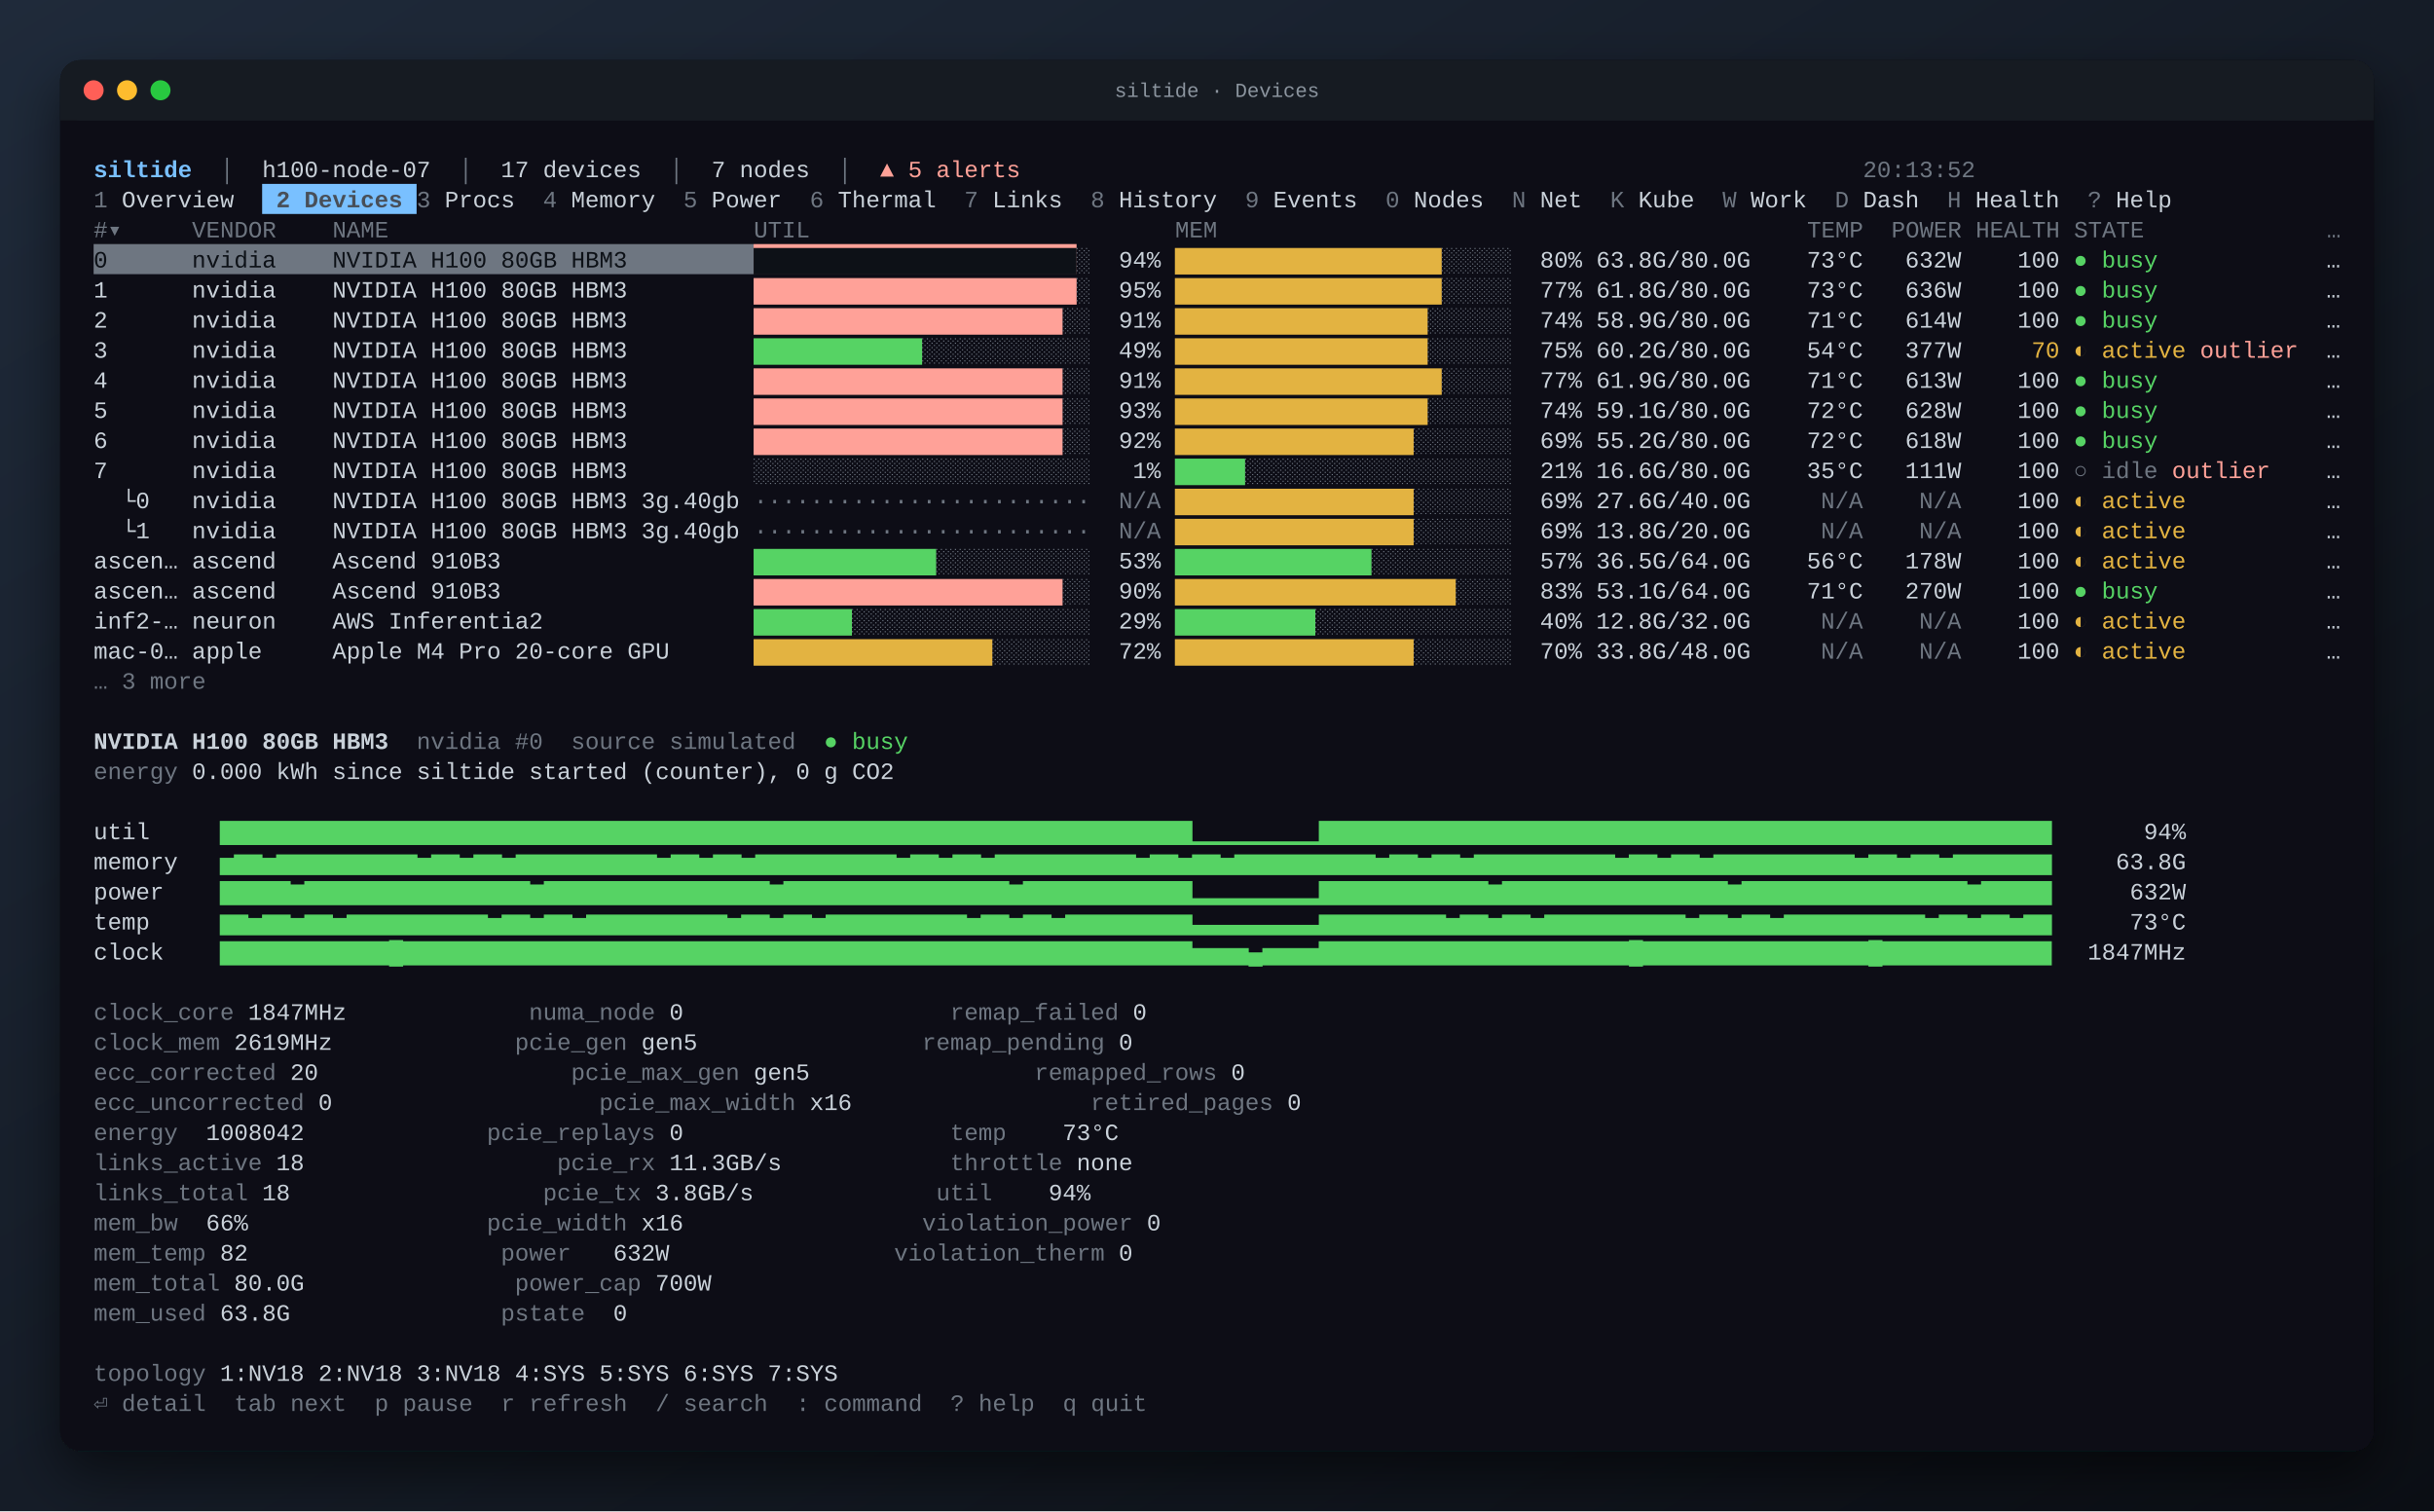
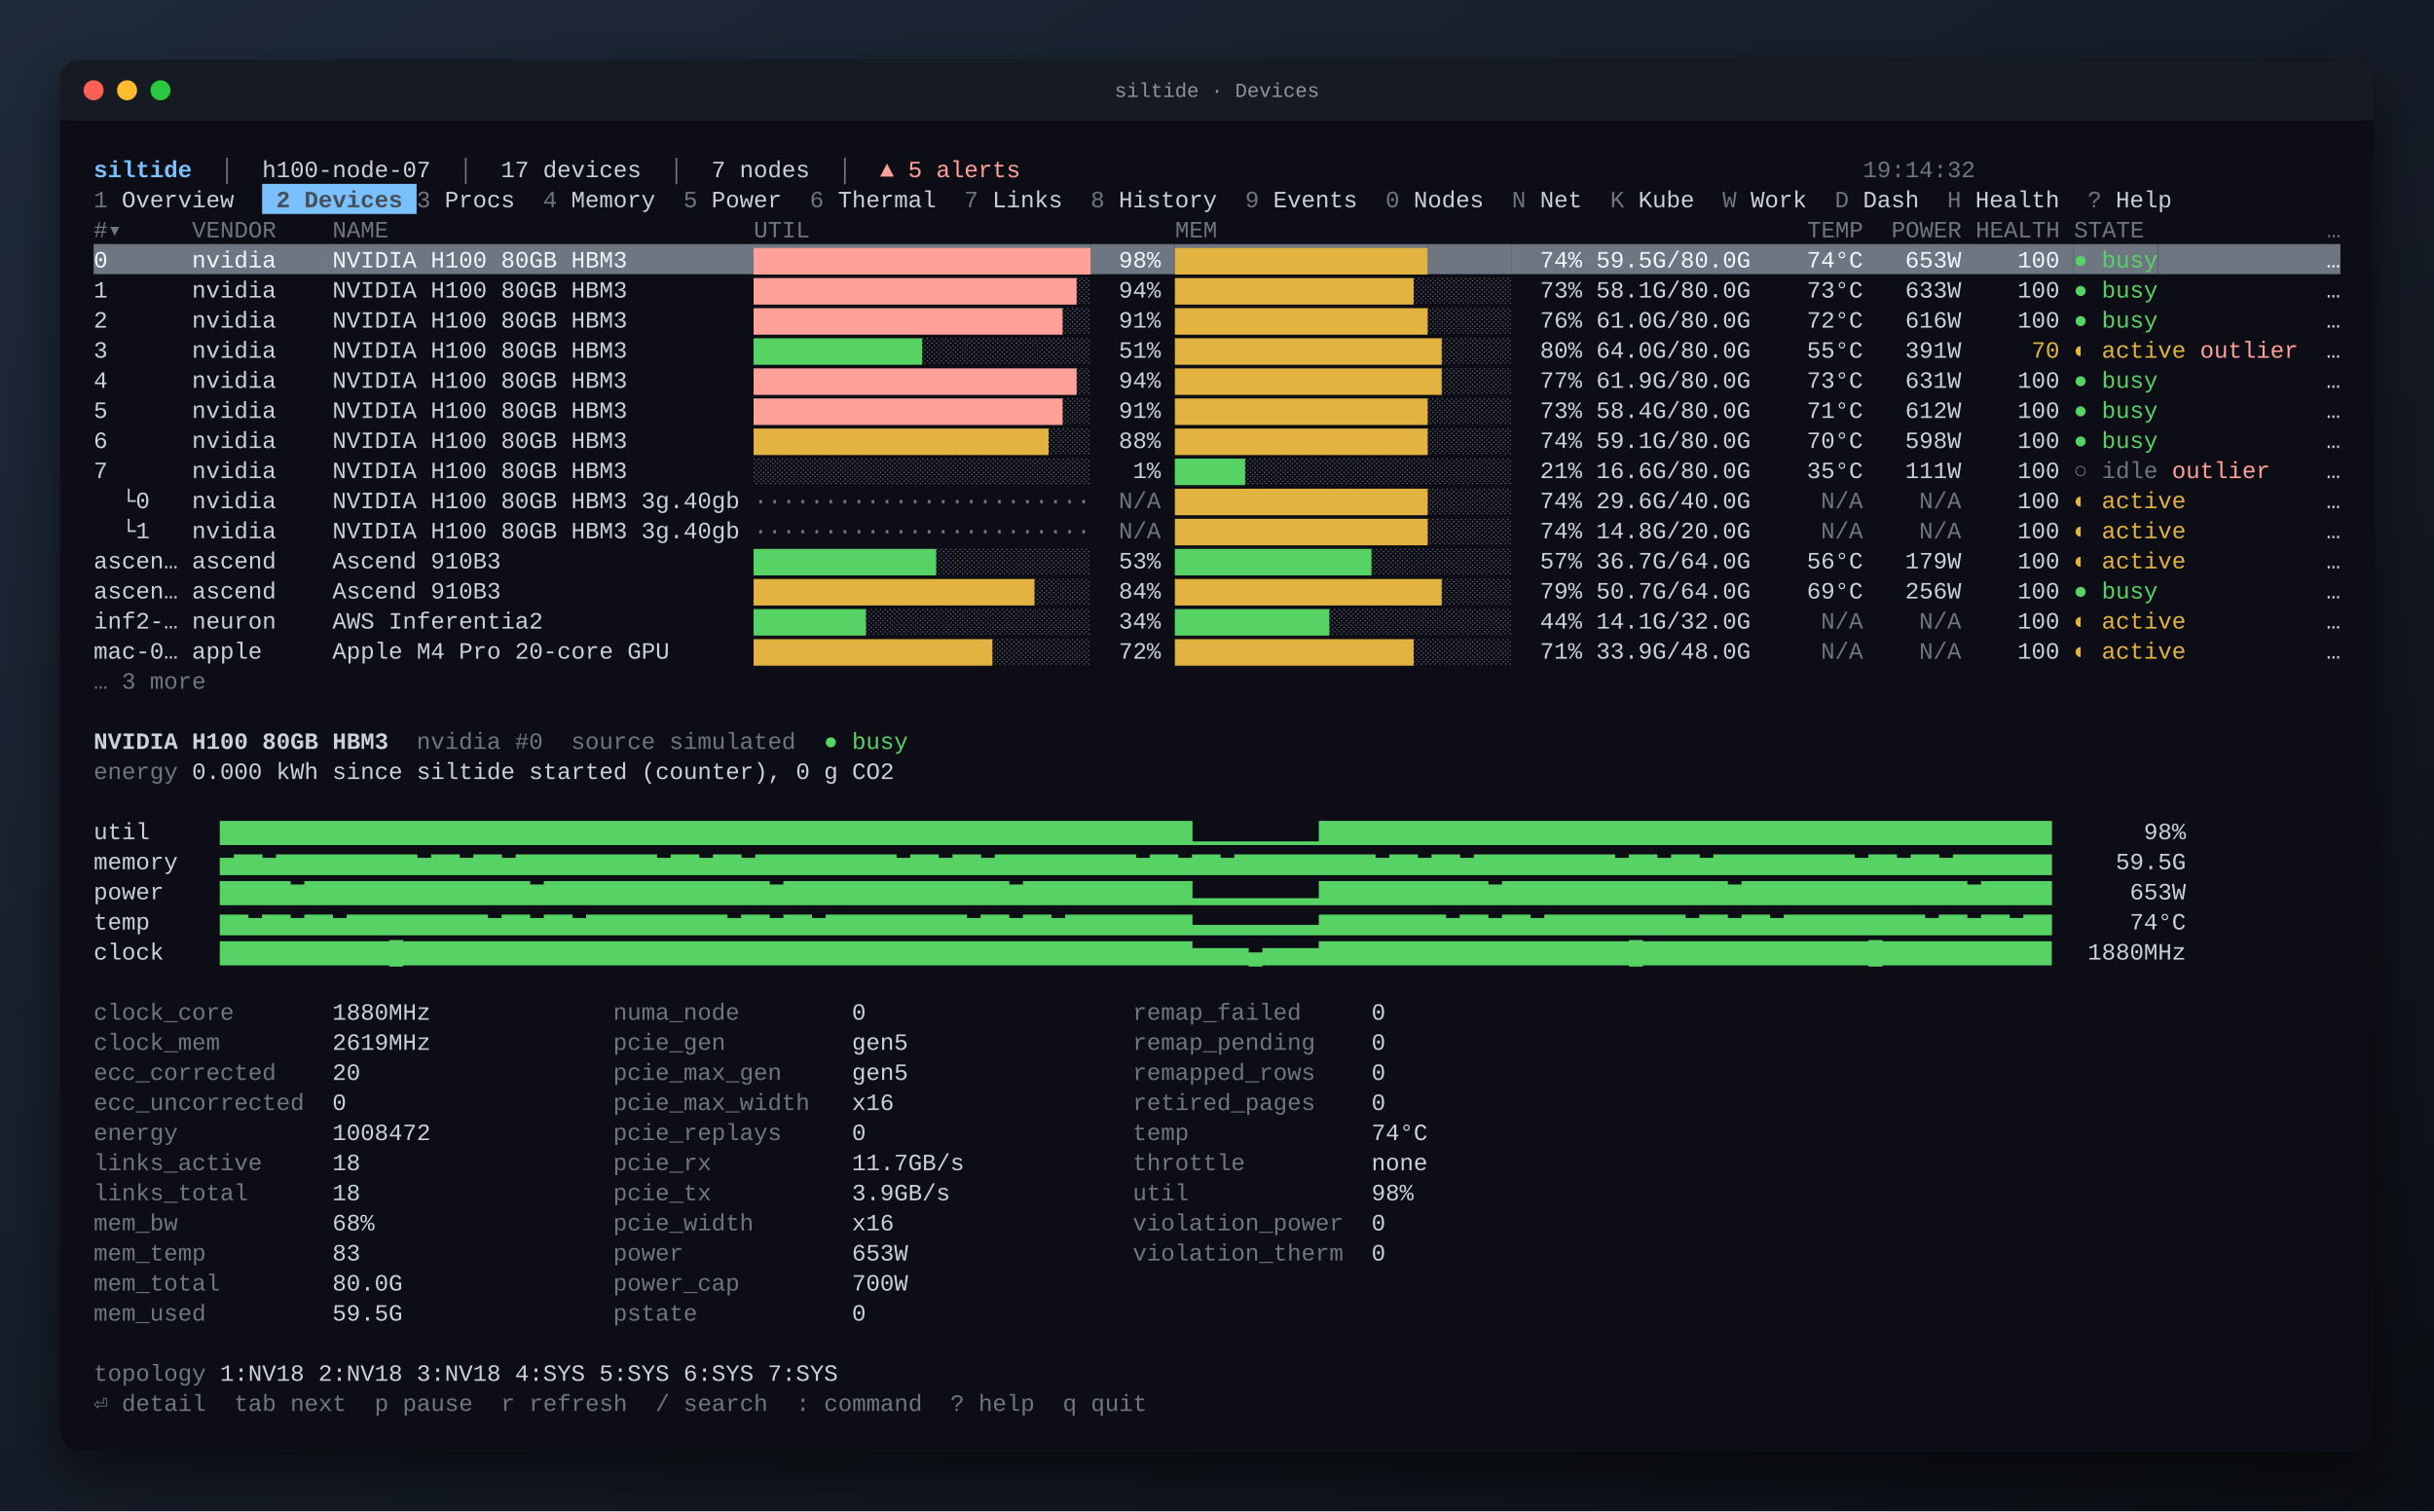
<svg xmlns="http://www.w3.org/2000/svg" width="1456" height="904" viewBox="0 0 1456 904" font-family="JetBrains Mono, SFMono-Regular, Menlo, Consolas, Liberation Mono, monospace" font-size="14">
  <defs>
    <linearGradient id="desk" x1="0" y1="0" x2="1" y2="1">
      <stop offset="0" stop-color="#1f2a3a" />
      <stop offset="1" stop-color="#0b0e14" />
    </linearGradient>
    <filter id="shadow" x="-10%" y="-10%" width="120%" height="130%">
      <feDropShadow dx="0" dy="14" stdDeviation="16" flood-color="#000" flood-opacity="0.55" />
    </filter>
  </defs>
  <rect width="100%" height="100%" fill="url(#desk)" />
  <rect x="36" y="36" width="1384" height="832" rx="12" fill="#0d1117" filter="url(#shadow)" />
  <rect x="36" y="36" width="1384" height="36" rx="12" fill="#161b22" />
  <rect x="36" y="60" width="1384" height="12" fill="#161b22" />
  <circle cx="56" cy="54" r="6" fill="#ff5f57" />
  <circle cx="76" cy="54" r="6" fill="#febc2e" />
  <circle cx="96" cy="54" r="6" fill="#28c840" />
  <text x="50%" y="58" text-anchor="middle" fill="#8b949e" font-size="12">siltide · Devices</text>
  <g xml:space="preserve" transform="translate(36 36)">
    <text y="70.0" fill="#c9d1d9" xml:space="preserve" style="white-space:pre">
      <tspan x="20.0" fill="#79c0ff" font-weight="bold">siltide</tspan>
      <tspan x="78.8" fill="#6e7681">  │  </tspan>
      <tspan x="120.8">h100-node-07</tspan>
      <tspan x="221.6" fill="#6e7681">  │  </tspan>
      <tspan x="263.6">17 devices</tspan>
      <tspan x="347.6" fill="#6e7681">  │  </tspan>
      <tspan x="389.6">7 nodes</tspan>
      <tspan x="448.4" fill="#6e7681">  │  </tspan>
      <tspan x="490.4" fill="#ffa198">▲ 5 alerts</tspan>
-       <tspan x="1078.4" fill="#6e7681">20:13:52                         </tspan>
+       <tspan x="1078.4" fill="#6e7681">19:14:32                         </tspan>
    </text>
    <rect x="120.8" y="74.0" width="92.4" height="18.0" fill="#79c0ff" />
    <text y="88.0" fill="#c9d1d9" xml:space="preserve" style="white-space:pre">
      <tspan x="20.0" fill="#6e7681">1</tspan>
      <tspan x="28.4"> Overview  </tspan>
      <tspan x="120.8" fill="#484f58" font-weight="bold"> 2 Devices </tspan>
      <tspan x="213.2" fill="#6e7681">3</tspan>
      <tspan x="221.6"> Procs  </tspan>
      <tspan x="288.8" fill="#6e7681">4</tspan>
      <tspan x="297.2"> Memory  </tspan>
      <tspan x="372.8" fill="#6e7681">5</tspan>
      <tspan x="381.2"> Power  </tspan>
      <tspan x="448.4" fill="#6e7681">6</tspan>
      <tspan x="456.8"> Thermal  </tspan>
      <tspan x="540.8" fill="#6e7681">7</tspan>
      <tspan x="549.2"> Links  </tspan>
      <tspan x="616.4" fill="#6e7681">8</tspan>
      <tspan x="624.8"> History  </tspan>
      <tspan x="708.8" fill="#6e7681">9</tspan>
      <tspan x="717.2"> Events  </tspan>
      <tspan x="792.8" fill="#6e7681">0</tspan>
      <tspan x="801.2"> Nodes  </tspan>
      <tspan x="868.4" fill="#6e7681">N</tspan>
      <tspan x="876.8"> Net  </tspan>
      <tspan x="927.2" fill="#6e7681">K</tspan>
      <tspan x="935.6"> Kube  </tspan>
      <tspan x="994.4" fill="#6e7681">W</tspan>
      <tspan x="1002.8"> Work  </tspan>
      <tspan x="1061.6" fill="#6e7681">D</tspan>
      <tspan x="1070.0"> Dash  </tspan>
      <tspan x="1128.8" fill="#6e7681">H</tspan>
      <tspan x="1137.2"> Health  </tspan>
      <tspan x="1212.8" fill="#6e7681">?</tspan>
      <tspan x="1221.2"> Help  </tspan>
    </text>
    <text y="106.0" fill="#c9d1d9" xml:space="preserve" style="white-space:pre">
      <tspan x="20.0" fill="#6e7681">#▾     VENDOR    NAME                          UTIL                          MEM                                          TEMP  POWER HEALTH STATE             …</tspan>
    </text>
    <rect x="20.0" y="110.0" width="394.8" height="18.0" fill="#6e7681" />
-     <rect x="414.8" y="110.0" width="193.2" height="18.0" fill="#ffa198" />
+     <rect x="414.8" y="110.0" width="201.6" height="18.0" fill="#6e7681" />
+     <rect x="616.4" y="110.0" width="50.4" height="18.0" fill="#6e7681" />
+     <rect x="666.8" y="110.0" width="151.2" height="18.0" fill="#6e7681" />
+     <rect x="818.0" y="110.0" width="50.4" height="18.0" fill="#6e7681" />
+     <rect x="868.4" y="110.0" width="336.0" height="18.0" fill="#6e7681" />
+     <rect x="1204.4" y="110.0" width="50.4" height="18.0" fill="#6e7681" />
+     <rect x="1254.8" y="110.0" width="109.2" height="18.0" fill="#6e7681" />
    <text y="124.0" fill="#c9d1d9" xml:space="preserve" style="white-space:pre">
-       <tspan x="20.0" fill="#0d1117">0      nvidia    NVIDIA H100 80GB HBM3         </tspan>
-       <tspan x="414.8" fill="#0d1117">███████████████████████</tspan>
-       <tspan x="608.0" fill="#6e7681">░</tspan>
-       <tspan x="616.4">  94% </tspan>
-       <tspan x="666.8" fill="#e3b341">███████████████████</tspan>
-       <tspan x="826.4" fill="#6e7681">░░░░░</tspan>
-       <tspan x="868.4">  80% 63.8G/80.0G    73°C   632W    100 </tspan>
-       <tspan x="1204.4" fill="#56d364">● busy</tspan>
-       <tspan x="1254.8">            …</tspan>
+       <tspan x="20.0" fill="#f0f6fc">0      nvidia    NVIDIA H100 80GB HBM3         </tspan>
+       <tspan x="414.8" fill="#ffa198">████████████████████████</tspan>
+       <tspan x="616.4" fill="#f0f6fc">  98% </tspan>
+       <tspan x="666.8" fill="#e3b341">██████████████████</tspan>
+       <tspan x="818.0" fill="#6e7681">░░░░░░</tspan>
+       <tspan x="868.4" fill="#f0f6fc">  74% 59.5G/80.0G    74°C   653W    100 </tspan>
+       <tspan x="1204.4" fill="#56d364">● busy</tspan>
+       <tspan x="1254.8" fill="#f0f6fc">            …</tspan>
    </text>
    <text y="142.0" fill="#c9d1d9" xml:space="preserve" style="white-space:pre">
      <tspan x="20.0">1      nvidia    NVIDIA H100 80GB HBM3         </tspan>
      <tspan x="414.8" fill="#ffa198">███████████████████████</tspan>
      <tspan x="608.0" fill="#6e7681">░</tspan>
-       <tspan x="616.4">  95% </tspan>
-       <tspan x="666.8" fill="#e3b341">███████████████████</tspan>
-       <tspan x="826.4" fill="#6e7681">░░░░░</tspan>
-       <tspan x="868.4">  77% 61.8G/80.0G    73°C   636W    100 </tspan>
+       <tspan x="616.4">  94% </tspan>
+       <tspan x="666.8" fill="#e3b341">█████████████████</tspan>
+       <tspan x="809.6" fill="#6e7681">░░░░░░░</tspan>
+       <tspan x="868.4">  73% 58.1G/80.0G    73°C   633W    100 </tspan>
      <tspan x="1204.4" fill="#56d364">● busy</tspan>
      <tspan x="1254.8">            …</tspan>
    </text>
    <text y="160.0" fill="#c9d1d9" xml:space="preserve" style="white-space:pre">
      <tspan x="20.0">2      nvidia    NVIDIA H100 80GB HBM3         </tspan>
      <tspan x="414.8" fill="#ffa198">██████████████████████</tspan>
      <tspan x="599.6" fill="#6e7681">░░</tspan>
      <tspan x="616.4">  91% </tspan>
      <tspan x="666.8" fill="#e3b341">██████████████████</tspan>
      <tspan x="818.0" fill="#6e7681">░░░░░░</tspan>
-       <tspan x="868.4">  74% 58.9G/80.0G    71°C   614W    100 </tspan>
+       <tspan x="868.4">  76% 61.0G/80.0G    72°C   616W    100 </tspan>
      <tspan x="1204.4" fill="#56d364">● busy</tspan>
      <tspan x="1254.8">            …</tspan>
    </text>
    <text y="178.0" fill="#c9d1d9" xml:space="preserve" style="white-space:pre">
      <tspan x="20.0">3      nvidia    NVIDIA H100 80GB HBM3         </tspan>
      <tspan x="414.8" fill="#56d364">████████████</tspan>
      <tspan x="515.6" fill="#6e7681">░░░░░░░░░░░░</tspan>
-       <tspan x="616.4">  49% </tspan>
-       <tspan x="666.8" fill="#e3b341">██████████████████</tspan>
-       <tspan x="818.0" fill="#6e7681">░░░░░░</tspan>
-       <tspan x="868.4">  75% 60.2G/80.0G    54°C   377W     </tspan>
+       <tspan x="616.4">  51% </tspan>
+       <tspan x="666.8" fill="#e3b341">███████████████████</tspan>
+       <tspan x="826.4" fill="#6e7681">░░░░░</tspan>
+       <tspan x="868.4">  80% 64.0G/80.0G    55°C   391W     </tspan>
      <tspan x="1179.2" fill="#e3b341">70</tspan>
      <tspan x="1204.4" fill="#e3b341">◐ active</tspan>
      <tspan x="1280.0" fill="#ffa198">outlier</tspan>
      <tspan x="1338.8">  …</tspan>
    </text>
    <text y="196.0" fill="#c9d1d9" xml:space="preserve" style="white-space:pre">
      <tspan x="20.0">4      nvidia    NVIDIA H100 80GB HBM3         </tspan>
-       <tspan x="414.8" fill="#ffa198">██████████████████████</tspan>
-       <tspan x="599.6" fill="#6e7681">░░</tspan>
-       <tspan x="616.4">  91% </tspan>
+       <tspan x="414.8" fill="#ffa198">███████████████████████</tspan>
+       <tspan x="608.0" fill="#6e7681">░</tspan>
+       <tspan x="616.4">  94% </tspan>
      <tspan x="666.8" fill="#e3b341">███████████████████</tspan>
      <tspan x="826.4" fill="#6e7681">░░░░░</tspan>
-       <tspan x="868.4">  77% 61.9G/80.0G    71°C   613W    100 </tspan>
+       <tspan x="868.4">  77% 61.9G/80.0G    73°C   631W    100 </tspan>
      <tspan x="1204.4" fill="#56d364">● busy</tspan>
      <tspan x="1254.8">            …</tspan>
    </text>
    <text y="214.0" fill="#c9d1d9" xml:space="preserve" style="white-space:pre">
      <tspan x="20.0">5      nvidia    NVIDIA H100 80GB HBM3         </tspan>
      <tspan x="414.8" fill="#ffa198">██████████████████████</tspan>
      <tspan x="599.6" fill="#6e7681">░░</tspan>
-       <tspan x="616.4">  93% </tspan>
-       <tspan x="666.8" fill="#e3b341">██████████████████</tspan>
-       <tspan x="818.0" fill="#6e7681">░░░░░░</tspan>
-       <tspan x="868.4">  74% 59.1G/80.0G    72°C   628W    100 </tspan>
+       <tspan x="616.4">  91% </tspan>
+       <tspan x="666.8" fill="#e3b341">██████████████████</tspan>
+       <tspan x="818.0" fill="#6e7681">░░░░░░</tspan>
+       <tspan x="868.4">  73% 58.4G/80.0G    71°C   612W    100 </tspan>
      <tspan x="1204.4" fill="#56d364">● busy</tspan>
      <tspan x="1254.8">            …</tspan>
    </text>
    <text y="232.0" fill="#c9d1d9" xml:space="preserve" style="white-space:pre">
      <tspan x="20.0">6      nvidia    NVIDIA H100 80GB HBM3         </tspan>
-       <tspan x="414.8" fill="#ffa198">██████████████████████</tspan>
-       <tspan x="599.6" fill="#6e7681">░░</tspan>
-       <tspan x="616.4">  92% </tspan>
-       <tspan x="666.8" fill="#e3b341">█████████████████</tspan>
-       <tspan x="809.6" fill="#6e7681">░░░░░░░</tspan>
-       <tspan x="868.4">  69% 55.2G/80.0G    72°C   618W    100 </tspan>
+       <tspan x="414.8" fill="#e3b341">█████████████████████</tspan>
+       <tspan x="591.2" fill="#6e7681">░░░</tspan>
+       <tspan x="616.4">  88% </tspan>
+       <tspan x="666.8" fill="#e3b341">██████████████████</tspan>
+       <tspan x="818.0" fill="#6e7681">░░░░░░</tspan>
+       <tspan x="868.4">  74% 59.1G/80.0G    70°C   598W    100 </tspan>
      <tspan x="1204.4" fill="#56d364">● busy</tspan>
      <tspan x="1254.8">            …</tspan>
    </text>
    <text y="250.0" fill="#c9d1d9" xml:space="preserve" style="white-space:pre">
      <tspan x="20.0">7      nvidia    NVIDIA H100 80GB HBM3         </tspan>
      <tspan x="414.8" fill="#6e7681">░░░░░░░░░░░░░░░░░░░░░░░░</tspan>
      <tspan x="616.4">   1% </tspan>
      <tspan x="666.8" fill="#56d364">█████</tspan>
      <tspan x="708.8" fill="#6e7681">░░░░░░░░░░░░░░░░░░░</tspan>
      <tspan x="868.4">  21% 16.6G/80.0G    35°C   111W    100 </tspan>
      <tspan x="1204.4" fill="#6e7681">○ idle</tspan>
      <tspan x="1263.2" fill="#ffa198">outlier</tspan>
      <tspan x="1322.0">    …</tspan>
    </text>
    <text y="268.0" fill="#c9d1d9" xml:space="preserve" style="white-space:pre">
      <tspan x="20.0">  └0   nvidia    NVIDIA H100 80GB HBM3 3g.40gb </tspan>
      <tspan x="414.8" fill="#6e7681">························</tspan>
      <tspan x="633.2" fill="#6e7681">N/A</tspan>
-       <tspan x="666.8" fill="#e3b341">█████████████████</tspan>
-       <tspan x="809.6" fill="#6e7681">░░░░░░░</tspan>
-       <tspan x="868.4">  69% 27.6G/40.0G     </tspan>
+       <tspan x="666.8" fill="#e3b341">██████████████████</tspan>
+       <tspan x="818.0" fill="#6e7681">░░░░░░</tspan>
+       <tspan x="868.4">  74% 29.6G/40.0G     </tspan>
      <tspan x="1053.2" fill="#6e7681">N/A</tspan>
      <tspan x="1112.0" fill="#6e7681">N/A</tspan>
      <tspan x="1137.2">    100 </tspan>
      <tspan x="1204.4" fill="#e3b341">◐ active</tspan>
      <tspan x="1271.6">          …</tspan>
    </text>
    <text y="286.0" fill="#c9d1d9" xml:space="preserve" style="white-space:pre">
      <tspan x="20.0">  └1   nvidia    NVIDIA H100 80GB HBM3 3g.40gb </tspan>
      <tspan x="414.8" fill="#6e7681">························</tspan>
      <tspan x="633.2" fill="#6e7681">N/A</tspan>
-       <tspan x="666.8" fill="#e3b341">█████████████████</tspan>
-       <tspan x="809.6" fill="#6e7681">░░░░░░░</tspan>
-       <tspan x="868.4">  69% 13.8G/20.0G     </tspan>
+       <tspan x="666.8" fill="#e3b341">██████████████████</tspan>
+       <tspan x="818.0" fill="#6e7681">░░░░░░</tspan>
+       <tspan x="868.4">  74% 14.8G/20.0G     </tspan>
      <tspan x="1053.2" fill="#6e7681">N/A</tspan>
      <tspan x="1112.0" fill="#6e7681">N/A</tspan>
      <tspan x="1137.2">    100 </tspan>
      <tspan x="1204.4" fill="#e3b341">◐ active</tspan>
      <tspan x="1271.6">          …</tspan>
    </text>
    <text y="304.0" fill="#c9d1d9" xml:space="preserve" style="white-space:pre">
      <tspan x="20.0">ascen… ascend    Ascend 910B3                  </tspan>
      <tspan x="414.8" fill="#56d364">█████████████</tspan>
      <tspan x="524.0" fill="#6e7681">░░░░░░░░░░░</tspan>
      <tspan x="616.4">  53% </tspan>
      <tspan x="666.8" fill="#56d364">██████████████</tspan>
      <tspan x="784.4" fill="#6e7681">░░░░░░░░░░</tspan>
-       <tspan x="868.4">  57% 36.5G/64.0G    56°C   178W    100 </tspan>
+       <tspan x="868.4">  57% 36.7G/64.0G    56°C   179W    100 </tspan>
      <tspan x="1204.4" fill="#e3b341">◐ active</tspan>
      <tspan x="1271.6">          …</tspan>
    </text>
    <text y="322.0" fill="#c9d1d9" xml:space="preserve" style="white-space:pre">
      <tspan x="20.0">ascen… ascend    Ascend 910B3                  </tspan>
-       <tspan x="414.8" fill="#ffa198">██████████████████████</tspan>
-       <tspan x="599.6" fill="#6e7681">░░</tspan>
-       <tspan x="616.4">  90% </tspan>
-       <tspan x="666.8" fill="#e3b341">████████████████████</tspan>
-       <tspan x="834.8" fill="#6e7681">░░░░</tspan>
-       <tspan x="868.4">  83% 53.1G/64.0G    71°C   270W    100 </tspan>
+       <tspan x="414.8" fill="#e3b341">████████████████████</tspan>
+       <tspan x="582.8" fill="#6e7681">░░░░</tspan>
+       <tspan x="616.4">  84% </tspan>
+       <tspan x="666.8" fill="#e3b341">███████████████████</tspan>
+       <tspan x="826.4" fill="#6e7681">░░░░░</tspan>
+       <tspan x="868.4">  79% 50.7G/64.0G    69°C   256W    100 </tspan>
      <tspan x="1204.4" fill="#56d364">● busy</tspan>
      <tspan x="1254.8">            …</tspan>
    </text>
    <text y="340.0" fill="#c9d1d9" xml:space="preserve" style="white-space:pre">
      <tspan x="20.0">inf2-… neuron    AWS Inferentia2               </tspan>
-       <tspan x="414.8" fill="#56d364">███████</tspan>
-       <tspan x="473.6" fill="#6e7681">░░░░░░░░░░░░░░░░░</tspan>
-       <tspan x="616.4">  29% </tspan>
-       <tspan x="666.8" fill="#56d364">██████████</tspan>
-       <tspan x="750.8" fill="#6e7681">░░░░░░░░░░░░░░</tspan>
-       <tspan x="868.4">  40% 12.8G/32.0G     </tspan>
+       <tspan x="414.8" fill="#56d364">████████</tspan>
+       <tspan x="482.0" fill="#6e7681">░░░░░░░░░░░░░░░░</tspan>
+       <tspan x="616.4">  34% </tspan>
+       <tspan x="666.8" fill="#56d364">███████████</tspan>
+       <tspan x="759.2" fill="#6e7681">░░░░░░░░░░░░░</tspan>
+       <tspan x="868.4">  44% 14.1G/32.0G     </tspan>
      <tspan x="1053.2" fill="#6e7681">N/A</tspan>
      <tspan x="1112.0" fill="#6e7681">N/A</tspan>
      <tspan x="1137.2">    100 </tspan>
      <tspan x="1204.4" fill="#e3b341">◐ active</tspan>
      <tspan x="1271.6">          …</tspan>
    </text>
    <text y="358.0" fill="#c9d1d9" xml:space="preserve" style="white-space:pre">
      <tspan x="20.0">mac-0… apple     Apple M4 Pro 20-core GPU      </tspan>
      <tspan x="414.8" fill="#e3b341">█████████████████</tspan>
      <tspan x="557.6" fill="#6e7681">░░░░░░░</tspan>
      <tspan x="616.4">  72% </tspan>
      <tspan x="666.8" fill="#e3b341">█████████████████</tspan>
      <tspan x="809.6" fill="#6e7681">░░░░░░░</tspan>
-       <tspan x="868.4">  70% 33.8G/48.0G     </tspan>
+       <tspan x="868.4">  71% 33.9G/48.0G     </tspan>
      <tspan x="1053.2" fill="#6e7681">N/A</tspan>
      <tspan x="1112.0" fill="#6e7681">N/A</tspan>
      <tspan x="1137.2">    100 </tspan>
      <tspan x="1204.4" fill="#e3b341">◐ active</tspan>
      <tspan x="1271.6">          …</tspan>
    </text>
    <text y="376.0" fill="#c9d1d9" xml:space="preserve" style="white-space:pre">
      <tspan x="20.0" fill="#6e7681">… 3 more</tspan>
    </text>
    <text y="412.0" fill="#c9d1d9" xml:space="preserve" style="white-space:pre">
      <tspan x="20.0" font-weight="bold">NVIDIA H100 80GB HBM3</tspan>
      <tspan x="213.2" fill="#6e7681">nvidia #0  source simulated</tspan>
      <tspan x="456.8" fill="#56d364">● busy</tspan>
    </text>
    <text y="430.0" fill="#c9d1d9" xml:space="preserve" style="white-space:pre">
      <tspan x="20.0" fill="#6e7681">energy</tspan>
      <tspan x="70.4"> 0.000 kWh since siltide started (counter), 0 g CO2</tspan>
    </text>
    <text y="466.0" fill="#c9d1d9" xml:space="preserve" style="white-space:pre">
      <tspan x="20.0">util     </tspan>
      <tspan x="95.6" fill="#56d364">▇▇▇▇▇▇▇▇▇▇▇▇▇▇▇▇▇▇▇▇▇▇▇▇▇▇▇▇▇▇▇▇▇▇▇▇▇▇▇▇▇▇▇▇▇▇▇▇▇▇▇▇▇▇▇▇▇▇▇▇▇▇▇▇▇▇▇▇▇▁▁▁▁▁▁▁▁▁▇▇▇▇▇▇▇▇▇▇▇▇▇▇▇▇▇▇▇▇▇▇▇▇▇▇▇▇▇▇▇▇▇▇▇▇▇▇▇▇▇▇▇▇▇▇▇▇▇▇▇▇</tspan>
-       <tspan x="1187.6">       94%</tspan>
+       <tspan x="1187.6">       98%</tspan>
    </text>
    <text y="484.0" fill="#c9d1d9" xml:space="preserve" style="white-space:pre">
      <tspan x="20.0">memory   </tspan>
      <tspan x="95.6" fill="#56d364">▅▆▆▅▆▆▆▆▆▆▆▆▆▆▅▆▆▅▆▆▅▆▆▆▆▆▆▆▆▆▆▅▆▆▅▆▆▅▆▆▆▆▆▆▆▆▆▆▅▆▆▅▆▆▅▆▆▆▆▆▆▆▆▆▆▅▆▆▅▆▆▅▆▆▆▆▆▆▆▆▆▆▅▆▆▅▆▆▅▆▆▆▆▆▆▆▆▆▆▅▆▆▅▆▆▅▆▆▆▆▆▆▆▆▆▆▅▆▆▅▆▆▅▆▆▆▆▆▆▆</tspan>
-       <tspan x="1187.6">     63.8G</tspan>
+       <tspan x="1187.6">     59.5G</tspan>
    </text>
    <text y="502.0" fill="#c9d1d9" xml:space="preserve" style="white-space:pre">
      <tspan x="20.0">power    </tspan>
      <tspan x="95.6" fill="#56d364">▇▇▇▇▇▆▇▇▇▇▇▇▇▇▇▇▇▇▇▇▇▇▆▇▇▇▇▇▇▇▇▇▇▇▇▇▇▇▇▆▇▇▇▇▇▇▇▇▇▇▇▇▇▇▇▇▆▇▇▇▇▇▇▇▇▇▇▇▇▂▂▂▂▂▂▂▂▂▇▇▇▇▇▇▇▇▇▇▇▇▆▇▇▇▇▇▇▇▇▇▇▇▇▇▇▇▇▆▇▇▇▇▇▇▇▇▇▇▇▇▇▇▇▇▆▇▇▇▇▇</tspan>
-       <tspan x="1187.6">      632W</tspan>
+       <tspan x="1187.6">      653W</tspan>
    </text>
    <text y="520.0" fill="#c9d1d9" xml:space="preserve" style="white-space:pre">
      <tspan x="20.0">temp     </tspan>
      <tspan x="95.6" fill="#56d364">▆▆▅▆▆▅▆▆▅▆▆▆▆▆▆▆▆▆▆▅▆▆▅▆▆▅▆▆▆▆▆▆▆▆▆▆▅▆▆▅▆▆▅▆▆▆▆▆▆▆▆▆▆▅▆▆▅▆▆▅▆▆▆▆▆▆▆▆▆▃▃▃▃▃▃▃▃▃▆▆▆▆▆▆▆▆▆▅▆▆▅▆▆▅▆▆▆▆▆▆▆▆▆▆▅▆▆▅▆▆▅▆▆▆▆▆▆▆▆▆▆▅▆▆▅▆▆▅▆▆</tspan>
-       <tspan x="1187.6">      73°C</tspan>
+       <tspan x="1187.6">      74°C</tspan>
    </text>
    <text y="538.0" fill="#c9d1d9" xml:space="preserve" style="white-space:pre">
      <tspan x="20.0">clock    </tspan>
      <tspan x="95.6" fill="#56d364">▇▇▇▇▇▇▇▇▇▇▇▇█▇▇▇▇▇▇▇▇▇▇▇▇▇▇▇▇▇▇▇▇▇▇▇▇▇▇▇▇▇▇▇▇▇▇▇▇▇▇▇▇▇▇▇▇▇▇▇▇▇▇▇▇▇▇▇▇▅▅▅▅▄▅▅▅▅▇▇▇▇▇▇▇▇▇▇▇▇▇▇▇▇▇▇▇▇▇▇█▇▇▇▇▇▇▇▇▇▇▇▇▇▇▇▇█▇▇▇▇▇▇▇▇▇▇▇▇</tspan>
-       <tspan x="1187.6">   1847MHz</tspan>
+       <tspan x="1187.6">   1880MHz</tspan>
    </text>
    <text y="574.0" fill="#c9d1d9" xml:space="preserve" style="white-space:pre">
      <tspan x="20.0" fill="#6e7681">clock_core</tspan>
-       <tspan x="104.0"> 1847MHz             </tspan>
-       <tspan x="280.4" fill="#6e7681">numa_node</tspan>
-       <tspan x="356.0"> 0                   </tspan>
-       <tspan x="532.4" fill="#6e7681">remap_failed</tspan>
-       <tspan x="633.2"> 0</tspan>
+       <tspan x="104.0">       1880MHz             </tspan>
+       <tspan x="330.8" fill="#6e7681">numa_node</tspan>
+       <tspan x="406.4">        0                   </tspan>
+       <tspan x="641.6" fill="#6e7681">remap_failed</tspan>
+       <tspan x="742.4">     0</tspan>
    </text>
    <text y="592.0" fill="#c9d1d9" xml:space="preserve" style="white-space:pre">
      <tspan x="20.0" fill="#6e7681">clock_mem</tspan>
-       <tspan x="95.6"> 2619MHz             </tspan>
-       <tspan x="272.0" fill="#6e7681">pcie_gen</tspan>
-       <tspan x="339.2"> gen5                </tspan>
-       <tspan x="515.6" fill="#6e7681">remap_pending</tspan>
-       <tspan x="624.8"> 0</tspan>
+       <tspan x="95.6">        2619MHz             </tspan>
+       <tspan x="330.8" fill="#6e7681">pcie_gen</tspan>
+       <tspan x="398.0">         gen5                </tspan>
+       <tspan x="641.6" fill="#6e7681">remap_pending</tspan>
+       <tspan x="750.8">    0</tspan>
    </text>
    <text y="610.0" fill="#c9d1d9" xml:space="preserve" style="white-space:pre">
      <tspan x="20.0" fill="#6e7681">ecc_corrected</tspan>
-       <tspan x="129.2"> 20                  </tspan>
-       <tspan x="305.6" fill="#6e7681">pcie_max_gen</tspan>
-       <tspan x="406.4"> gen5                </tspan>
-       <tspan x="582.8" fill="#6e7681">remapped_rows</tspan>
-       <tspan x="692.0"> 0</tspan>
+       <tspan x="129.2">    20                  </tspan>
+       <tspan x="330.8" fill="#6e7681">pcie_max_gen</tspan>
+       <tspan x="431.6">     gen5                </tspan>
+       <tspan x="641.6" fill="#6e7681">remapped_rows</tspan>
+       <tspan x="750.8">    0</tspan>
    </text>
    <text y="628.0" fill="#c9d1d9" xml:space="preserve" style="white-space:pre">
      <tspan x="20.0" fill="#6e7681">ecc_uncorrected</tspan>
-       <tspan x="146.0"> 0                   </tspan>
-       <tspan x="322.4" fill="#6e7681">pcie_max_width</tspan>
-       <tspan x="440.0"> x16                 </tspan>
-       <tspan x="616.4" fill="#6e7681">retired_pages</tspan>
-       <tspan x="725.6"> 0</tspan>
+       <tspan x="146.0">  0                   </tspan>
+       <tspan x="330.8" fill="#6e7681">pcie_max_width</tspan>
+       <tspan x="448.4">   x16                 </tspan>
+       <tspan x="641.6" fill="#6e7681">retired_pages</tspan>
+       <tspan x="750.8">    0</tspan>
    </text>
    <text y="646.0" fill="#c9d1d9" xml:space="preserve" style="white-space:pre">
      <tspan x="20.0" fill="#6e7681">energy</tspan>
-       <tspan x="70.4">  1008042             </tspan>
-       <tspan x="255.2" fill="#6e7681">pcie_replays</tspan>
-       <tspan x="356.0"> 0                   </tspan>
-       <tspan x="532.4" fill="#6e7681">temp</tspan>
-       <tspan x="566.0">    73°C</tspan>
+       <tspan x="70.4">           1008472             </tspan>
+       <tspan x="330.8" fill="#6e7681">pcie_replays</tspan>
+       <tspan x="431.6">     0                   </tspan>
+       <tspan x="641.6" fill="#6e7681">temp</tspan>
+       <tspan x="675.2">             74°C</tspan>
    </text>
    <text y="664.0" fill="#c9d1d9" xml:space="preserve" style="white-space:pre">
      <tspan x="20.0" fill="#6e7681">links_active</tspan>
-       <tspan x="120.8"> 18                  </tspan>
-       <tspan x="297.2" fill="#6e7681">pcie_rx</tspan>
-       <tspan x="356.0"> 11.3GB/s            </tspan>
-       <tspan x="532.4" fill="#6e7681">throttle</tspan>
-       <tspan x="599.6"> none</tspan>
+       <tspan x="120.8">     18                  </tspan>
+       <tspan x="330.8" fill="#6e7681">pcie_rx</tspan>
+       <tspan x="389.6">          11.7GB/s            </tspan>
+       <tspan x="641.6" fill="#6e7681">throttle</tspan>
+       <tspan x="708.8">         none</tspan>
    </text>
    <text y="682.0" fill="#c9d1d9" xml:space="preserve" style="white-space:pre">
      <tspan x="20.0" fill="#6e7681">links_total</tspan>
-       <tspan x="112.4"> 18                  </tspan>
-       <tspan x="288.8" fill="#6e7681">pcie_tx</tspan>
-       <tspan x="347.6"> 3.8GB/s             </tspan>
-       <tspan x="524.0" fill="#6e7681">util</tspan>
-       <tspan x="557.6">    94%</tspan>
+       <tspan x="112.4">      18                  </tspan>
+       <tspan x="330.8" fill="#6e7681">pcie_tx</tspan>
+       <tspan x="389.6">          3.9GB/s             </tspan>
+       <tspan x="641.6" fill="#6e7681">util</tspan>
+       <tspan x="675.2">             98%</tspan>
    </text>
    <text y="700.0" fill="#c9d1d9" xml:space="preserve" style="white-space:pre">
      <tspan x="20.0" fill="#6e7681">mem_bw</tspan>
-       <tspan x="70.4">  66%                 </tspan>
-       <tspan x="255.2" fill="#6e7681">pcie_width</tspan>
-       <tspan x="339.2"> x16                 </tspan>
-       <tspan x="515.6" fill="#6e7681">violation_power</tspan>
-       <tspan x="641.6"> 0</tspan>
+       <tspan x="70.4">           68%                 </tspan>
+       <tspan x="330.8" fill="#6e7681">pcie_width</tspan>
+       <tspan x="414.8">       x16                 </tspan>
+       <tspan x="641.6" fill="#6e7681">violation_power</tspan>
+       <tspan x="767.6">  0</tspan>
    </text>
    <text y="718.0" fill="#c9d1d9" xml:space="preserve" style="white-space:pre">
      <tspan x="20.0" fill="#6e7681">mem_temp</tspan>
-       <tspan x="87.2"> 82                  </tspan>
-       <tspan x="263.6" fill="#6e7681">power</tspan>
-       <tspan x="305.6">   632W                </tspan>
-       <tspan x="498.8" fill="#6e7681">violation_therm</tspan>
-       <tspan x="624.8"> 0</tspan>
+       <tspan x="87.2">         83                  </tspan>
+       <tspan x="330.8" fill="#6e7681">power</tspan>
+       <tspan x="372.8">            653W                </tspan>
+       <tspan x="641.6" fill="#6e7681">violation_therm</tspan>
+       <tspan x="767.6">  0</tspan>
    </text>
    <text y="736.0" fill="#c9d1d9" xml:space="preserve" style="white-space:pre">
      <tspan x="20.0" fill="#6e7681">mem_total</tspan>
-       <tspan x="95.6"> 80.0G               </tspan>
-       <tspan x="272.0" fill="#6e7681">power_cap</tspan>
-       <tspan x="347.6"> 700W</tspan>
+       <tspan x="95.6">        80.0G               </tspan>
+       <tspan x="330.8" fill="#6e7681">power_cap</tspan>
+       <tspan x="406.4">        700W</tspan>
    </text>
    <text y="754.0" fill="#c9d1d9" xml:space="preserve" style="white-space:pre">
      <tspan x="20.0" fill="#6e7681">mem_used</tspan>
-       <tspan x="87.2"> 63.8G               </tspan>
-       <tspan x="263.6" fill="#6e7681">pstate</tspan>
-       <tspan x="314.0">  0</tspan>
+       <tspan x="87.2">         59.5G               </tspan>
+       <tspan x="330.8" fill="#6e7681">pstate</tspan>
+       <tspan x="381.2">           0</tspan>
    </text>
    <text y="790.0" fill="#c9d1d9" xml:space="preserve" style="white-space:pre">
      <tspan x="20.0" fill="#6e7681">topology</tspan>
      <tspan x="87.2"> 1:NV18 2:NV18 3:NV18 4:SYS 5:SYS 6:SYS 7:SYS</tspan>
    </text>
    <text y="808.0" fill="#c9d1d9" xml:space="preserve" style="white-space:pre">
      <tspan x="20.0" fill="#6e7681">⏎ detail  tab next  p pause  r refresh  / search  : command  ? help  q quit</tspan>
    </text>
  </g>
</svg>
